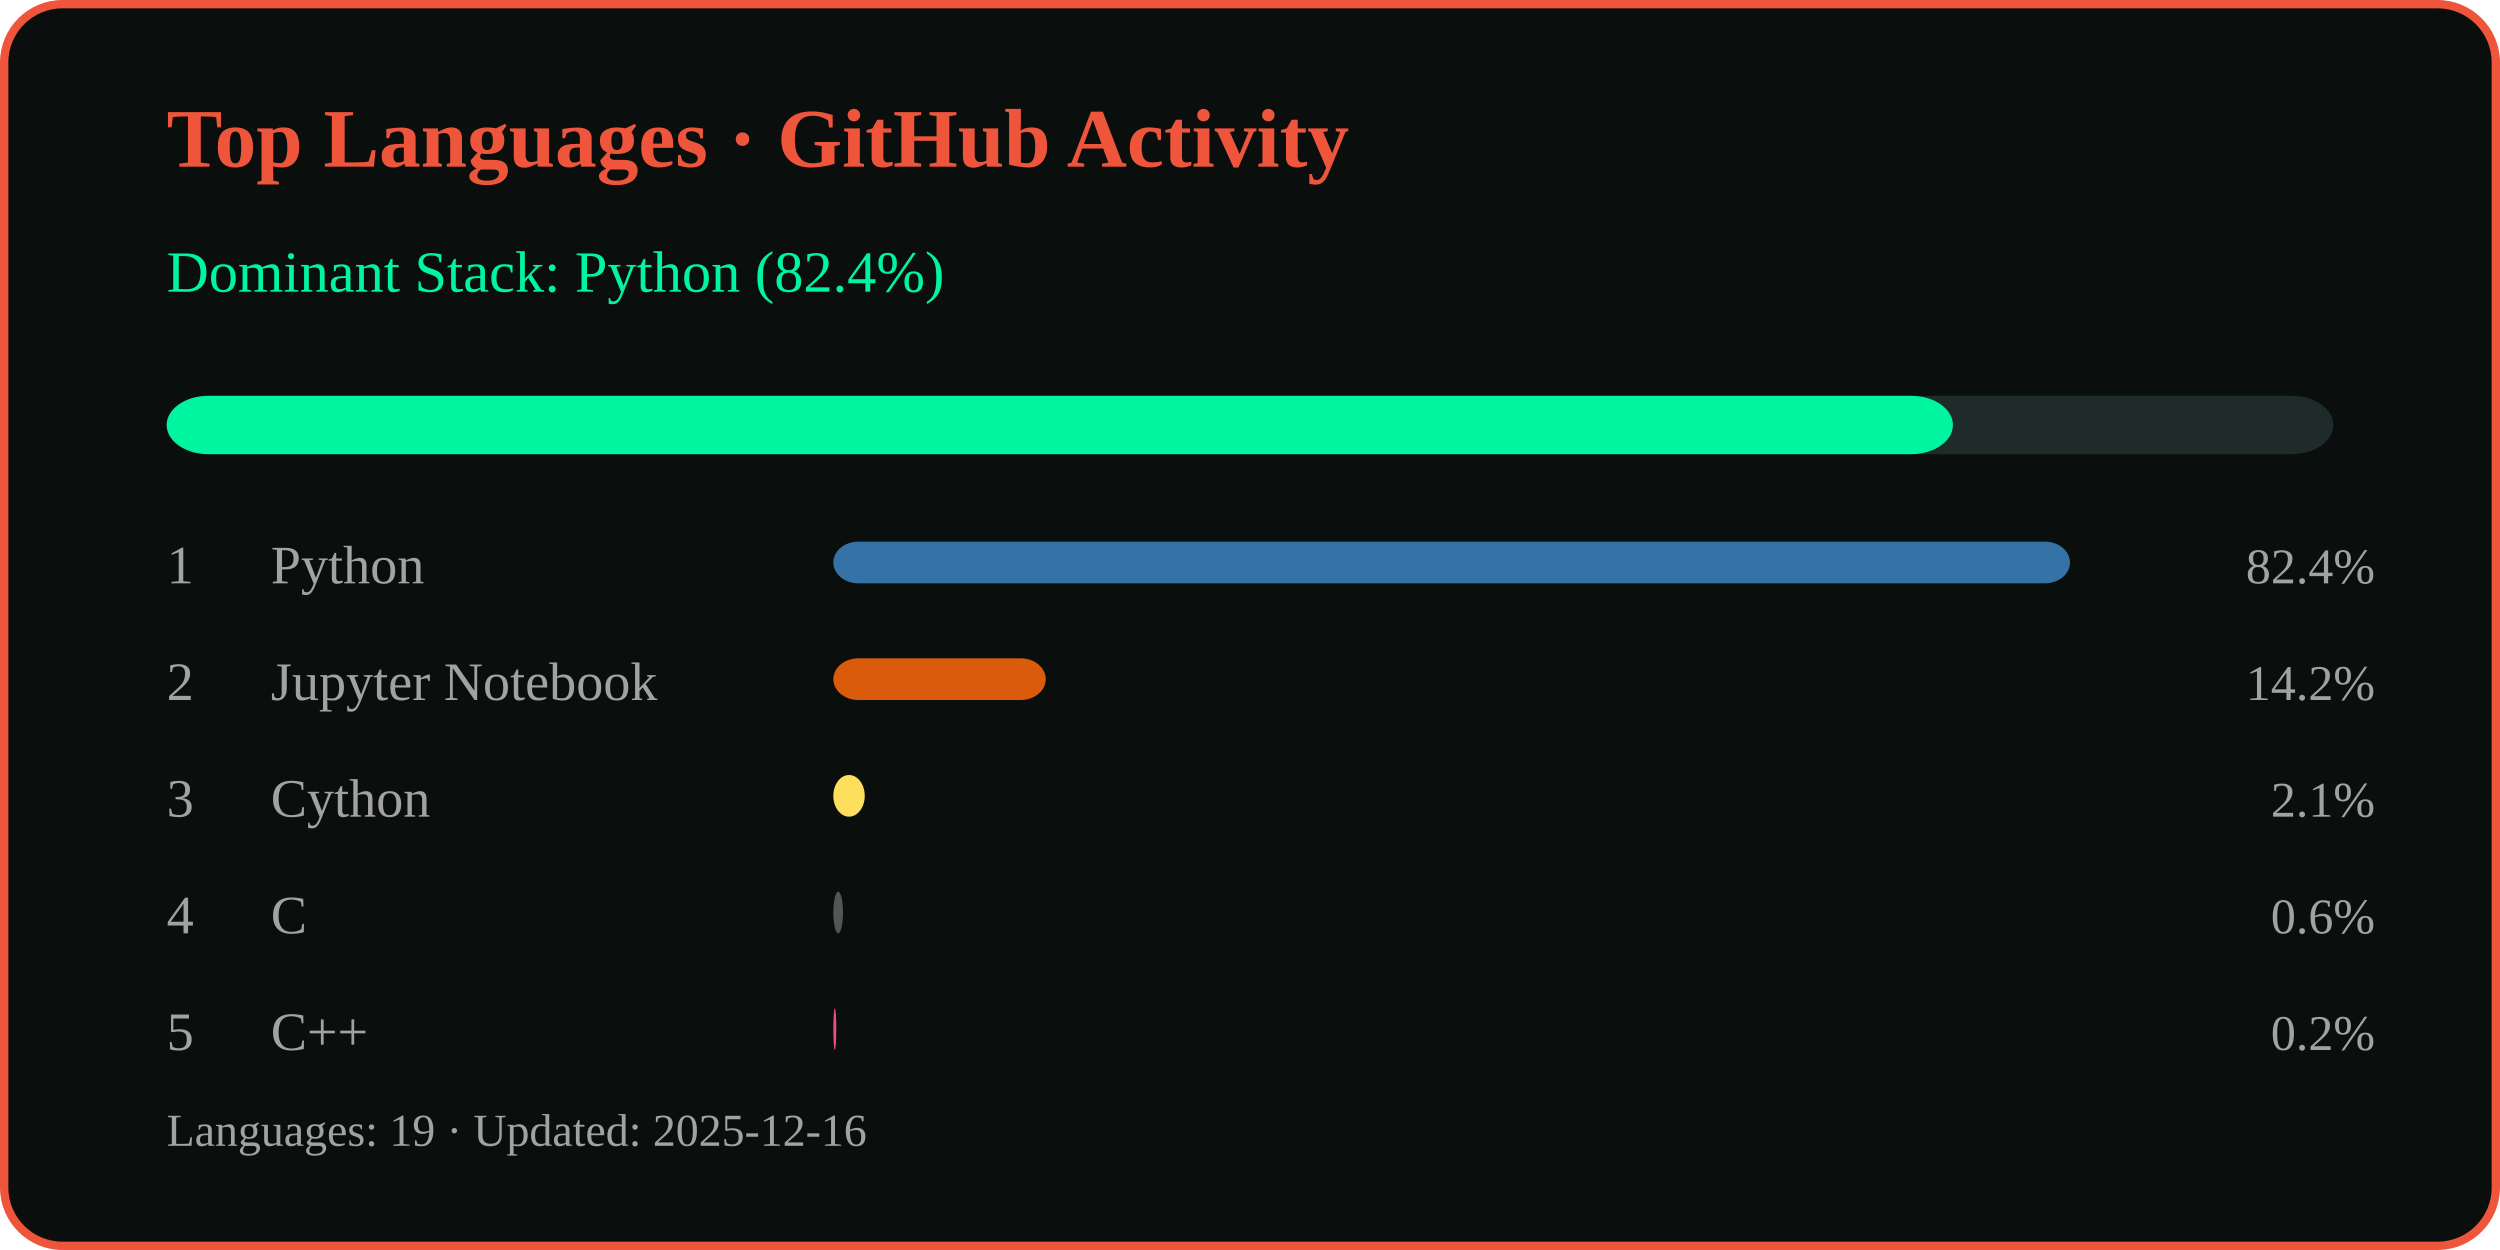
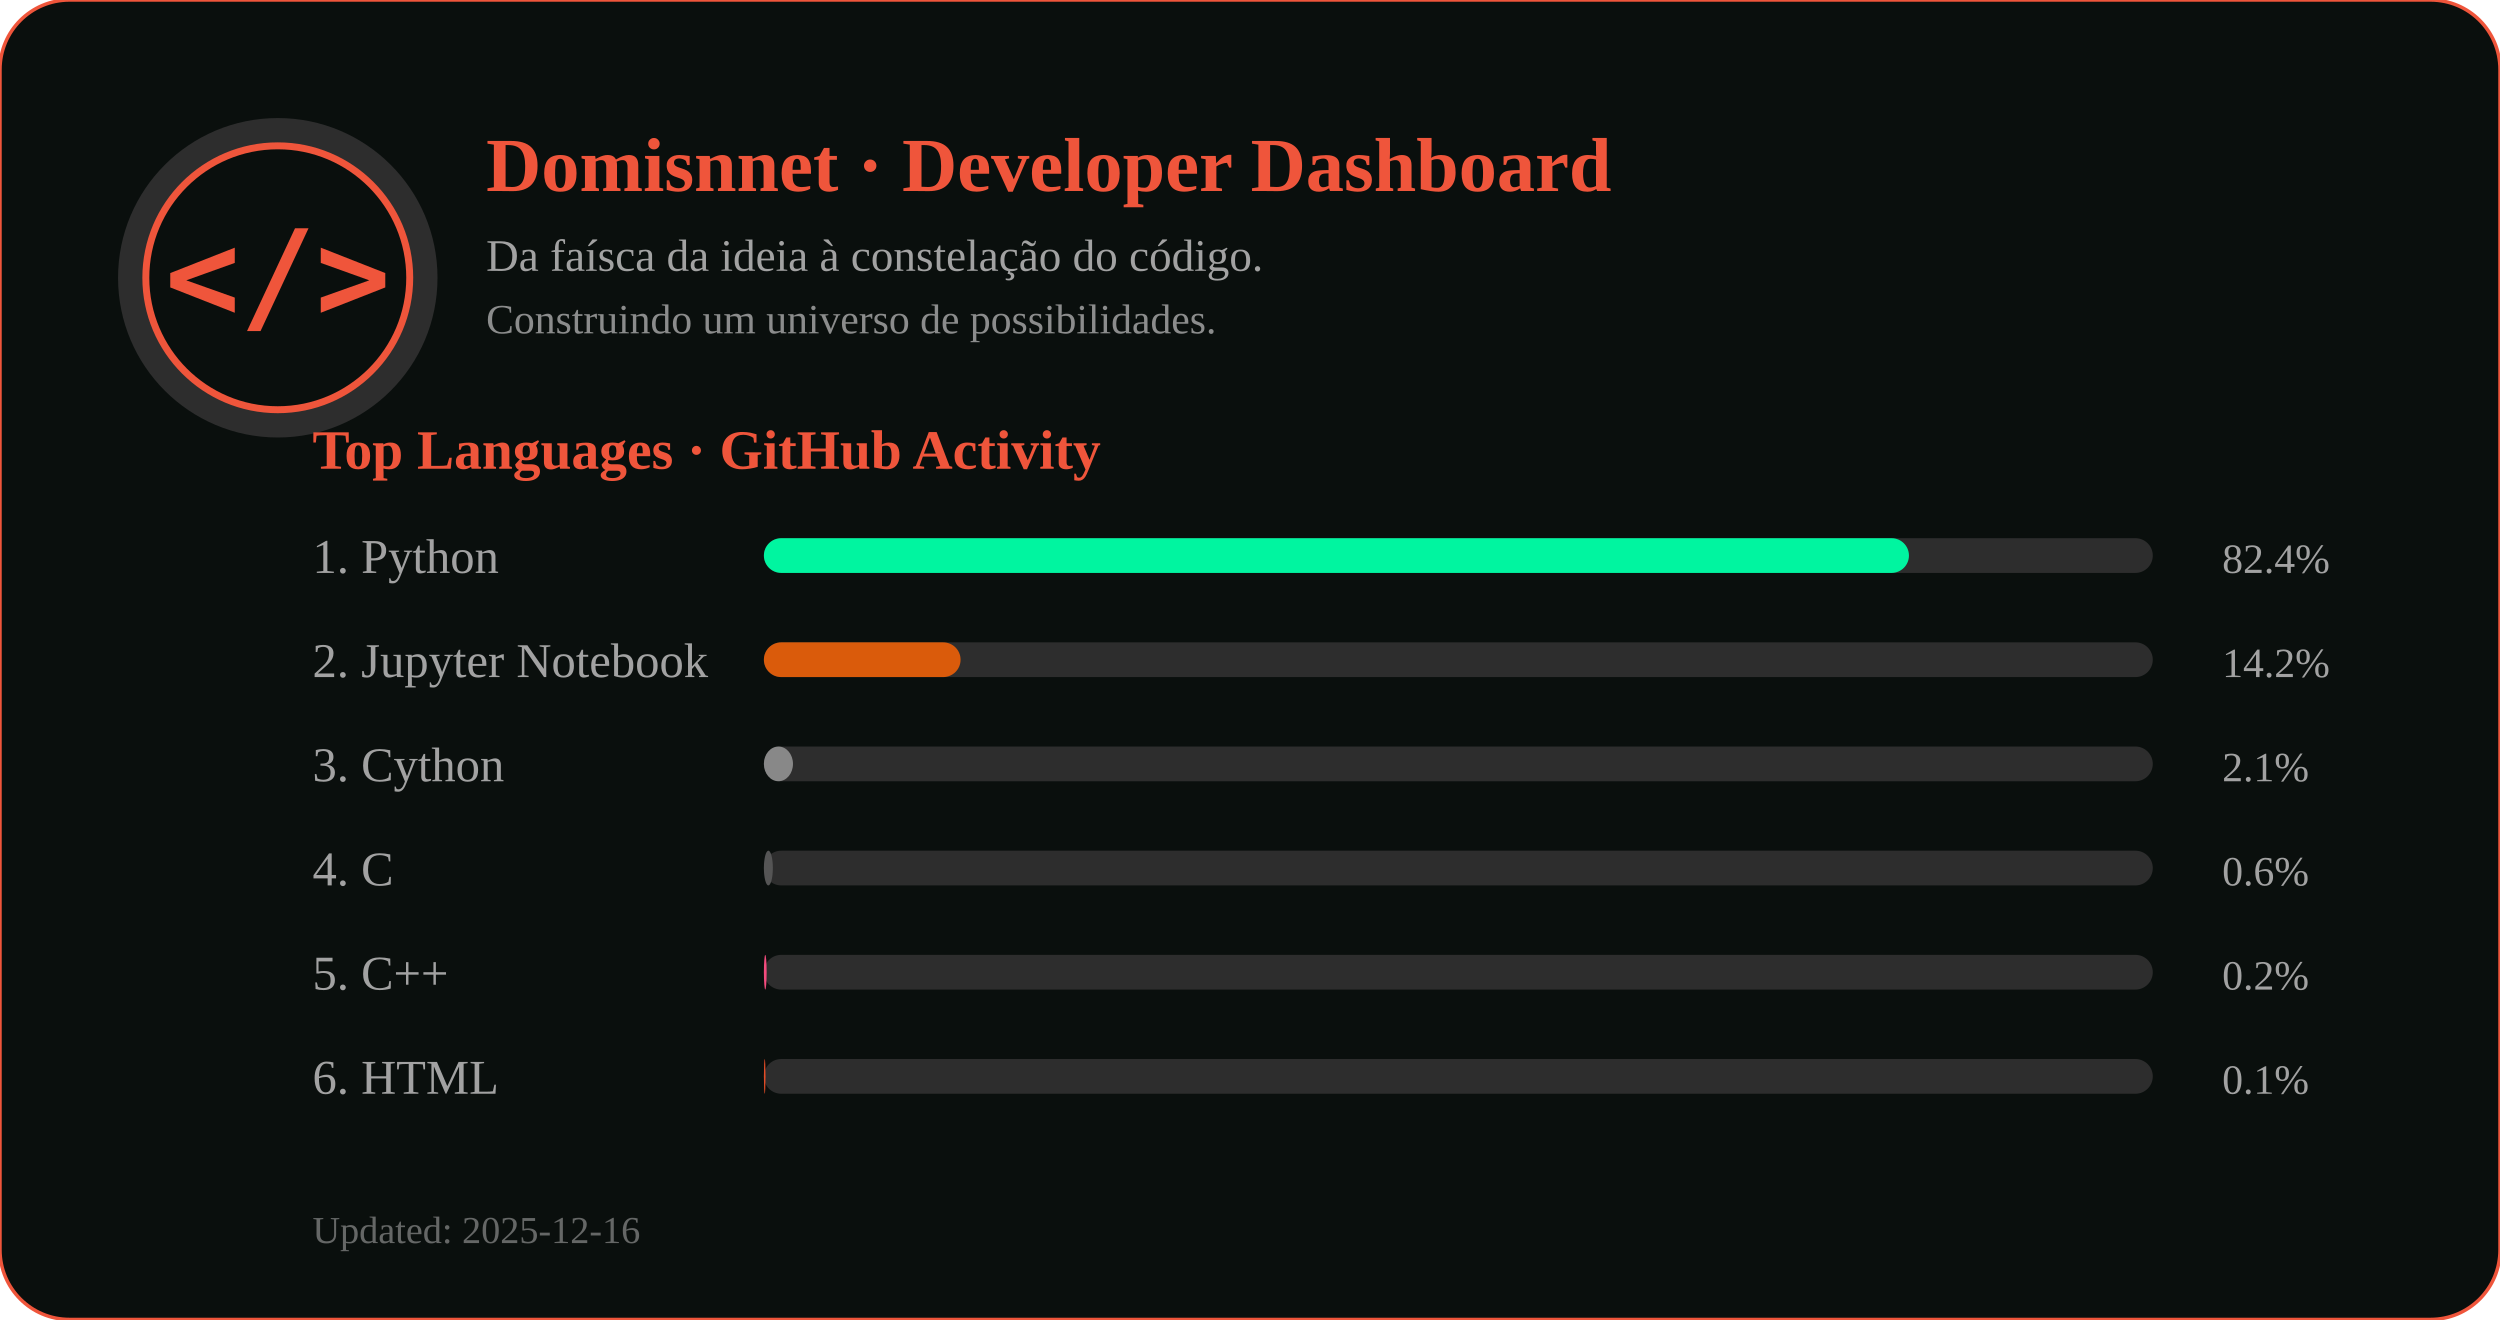
- <svg xmlns="http://www.w3.org/2000/svg" width="600" height="300">
-   <rect width="598" height="298" x="1" y="1" rx="14" ry="14" fill="#0a0f0d" stroke="#ef553b" stroke-width="2" />
-   <text x="40" y="40" fill="#ef553b" font-size="20" font-weight="600">
-     Top Languages · GitHub Activity
-   </text>
-   <text x="40" y="70" fill="#00f5a0" font-size="14">
-     Dominant Stack: Python (82.4%)
-   </text>
-   <rect x="40" y="95" rx="10" ry="10" width="520" height="14" fill="#1f2a2a" />
-   <rect x="40" y="95" rx="10" ry="10" width="428.701" height="14" fill="#00f5a0" />
-   <text x="40" y="140" fill="#a2a2a2" font-size="13">1</text>
-   <text x="65" y="140" fill="#a2a2a2" font-size="13">Python</text>
-   <rect x="200" y="130" rx="6" ry="6" width="296.793" height="10" fill="#3572A5" />
-   <text x="570" y="140" fill="#a2a2a2" font-size="12" text-anchor="end">82.4%</text>
-   <text x="40" y="168" fill="#a2a2a2" font-size="13">2</text>
-   <text x="65" y="168" fill="#a2a2a2" font-size="13">Jupyter Notebook</text>
-   <rect x="200" y="158" rx="6" ry="6" width="50.98" height="10" fill="#DA5B0B" />
-   <text x="570" y="168" fill="#a2a2a2" font-size="12" text-anchor="end">14.2%</text>
-   <text x="40" y="196" fill="#a2a2a2" font-size="13">3</text>
-   <text x="65" y="196" fill="#a2a2a2" font-size="13">Cython</text>
-   <rect x="200" y="186" rx="6" ry="6" width="7.54" height="10" fill="#fedf5b" />
-   <text x="570" y="196" fill="#a2a2a2" font-size="12" text-anchor="end">2.1%</text>
-   <text x="40" y="224" fill="#a2a2a2" font-size="13">4</text>
-   <text x="65" y="224" fill="#a2a2a2" font-size="13">C</text>
-   <rect x="200" y="214" rx="6" ry="6" width="2.322" height="10" fill="#555555" />
-   <text x="570" y="224" fill="#a2a2a2" font-size="12" text-anchor="end">0.6%</text>
-   <text x="40" y="252" fill="#a2a2a2" font-size="13">5</text>
-   <text x="65" y="252" fill="#a2a2a2" font-size="13">C++</text>
-   <rect x="200" y="242" rx="6" ry="6" width="0.714" height="10" fill="#f34b7d" />
-   <text x="570" y="252" fill="#a2a2a2" font-size="12" text-anchor="end">0.2%</text>
-   <text x="40" y="275" fill="#a2a2a2" font-size="11">
-     Languages: 19 · Updated: 2025-12-16
-   </text>
+ <svg xmlns="http://www.w3.org/2000/svg" width="720" height="380" viewBox="0 0 720 380">
+   <rect width="100%" height="100%" rx="20" fill="#0a0f0d" stroke="#ef553b" />
+   <circle cx="80" cy="80" r="46" fill="#2d2d2d" />
+   <circle cx="80" cy="80" r="38" fill="#0a0f0d" stroke="#ef553b" stroke-width="2" />
+   <text x="80" y="92" text-anchor="middle" font-size="36" fill="#ef553b" font-family="monospace" font-weight="bold">
+       &lt;/&gt;
+     </text>
+   <text x="140" y="55" fill="#ef553b" font-size="22" font-weight="bold">
+         Domisnnet · Developer Dashboard
+       </text>
+   <text x="140" y="78" fill="#a2a2a2" font-size="13">
+         Da faísca da ideia à constelação do código.
+       </text>
+   <text x="140" y="96" fill="#a2a2a2" font-size="12" opacity="0.85">
+         Construindo um universo de possibilidades.
+       </text>
+   <text x="90" y="135" fill="#ef553b" font-size="16" font-weight="bold">
+         Top Languages · GitHub Activity
+       </text>
+   <text x="90" y="165" fill="#a2a2a2" font-size="14">
+           1. Python
+         </text>
+   <rect x="220" y="155" width="400" height="10" rx="5" fill="#2d2d2d" />
+   <rect x="220" y="155" width="329.777" height="10" rx="5" fill="#00f5a0">
+     <animate attributeName="width" from="0" to="329.777" dur="1s" fill="freeze" />
+   </rect>
+   <text x="640" y="165" fill="#a2a2a2" font-size="12">
+           82.4%
+         </text>
+   <text x="90" y="195" fill="#a2a2a2" font-size="14">
+           2. Jupyter Notebook
+         </text>
+   <rect x="220" y="185" width="400" height="10" rx="5" fill="#2d2d2d" />
+   <rect x="220" y="185" width="56.645" height="10" rx="5" fill="#da5b0b">
+     <animate attributeName="width" from="0" to="56.645" dur="1s" fill="freeze" />
+   </rect>
+   <text x="640" y="195" fill="#a2a2a2" font-size="12">
+           14.2%
+         </text>
+   <text x="90" y="225" fill="#a2a2a2" font-size="14">
+           3. Cython
+         </text>
+   <rect x="220" y="215" width="400" height="10" rx="5" fill="#2d2d2d" />
+   <rect x="220" y="215" width="8.378" height="10" rx="5" fill="#888888">
+     <animate attributeName="width" from="0" to="8.378" dur="1s" fill="freeze" />
+   </rect>
+   <text x="640" y="225" fill="#a2a2a2" font-size="12">
+           2.1%
+         </text>
+   <text x="90" y="255" fill="#a2a2a2" font-size="14">
+           4. C
+         </text>
+   <rect x="220" y="245" width="400" height="10" rx="5" fill="#2d2d2d" />
+   <rect x="220" y="245" width="2.58" height="10" rx="5" fill="#555555">
+     <animate attributeName="width" from="0" to="2.58" dur="1s" fill="freeze" />
+   </rect>
+   <text x="640" y="255" fill="#a2a2a2" font-size="12">
+           0.6%
+         </text>
+   <text x="90" y="285" fill="#a2a2a2" font-size="14">
+           5. C++
+         </text>
+   <rect x="220" y="275" width="400" height="10" rx="5" fill="#2d2d2d" />
+   <rect x="220" y="275" width="0.793" height="10" rx="5" fill="#f34b7d">
+     <animate attributeName="width" from="0" to="0.793" dur="1s" fill="freeze" />
+   </rect>
+   <text x="640" y="285" fill="#a2a2a2" font-size="12">
+           0.2%
+         </text>
+   <text x="90" y="315" fill="#a2a2a2" font-size="14">
+           6. HTML
+         </text>
+   <rect x="220" y="305" width="400" height="10" rx="5" fill="#2d2d2d" />
+   <rect x="220" y="305" width="0.471" height="10" rx="5" fill="#e34c26">
+     <animate attributeName="width" from="0" to="0.471" dur="1s" fill="freeze" />
+   </rect>
+   <text x="640" y="315" fill="#a2a2a2" font-size="12">
+           0.1%
+         </text>
+   <text x="90" y="358" fill="#a2a2a2" font-size="11" opacity="0.6">
+         Updated: 2025-12-16
+       </text>
</svg>
